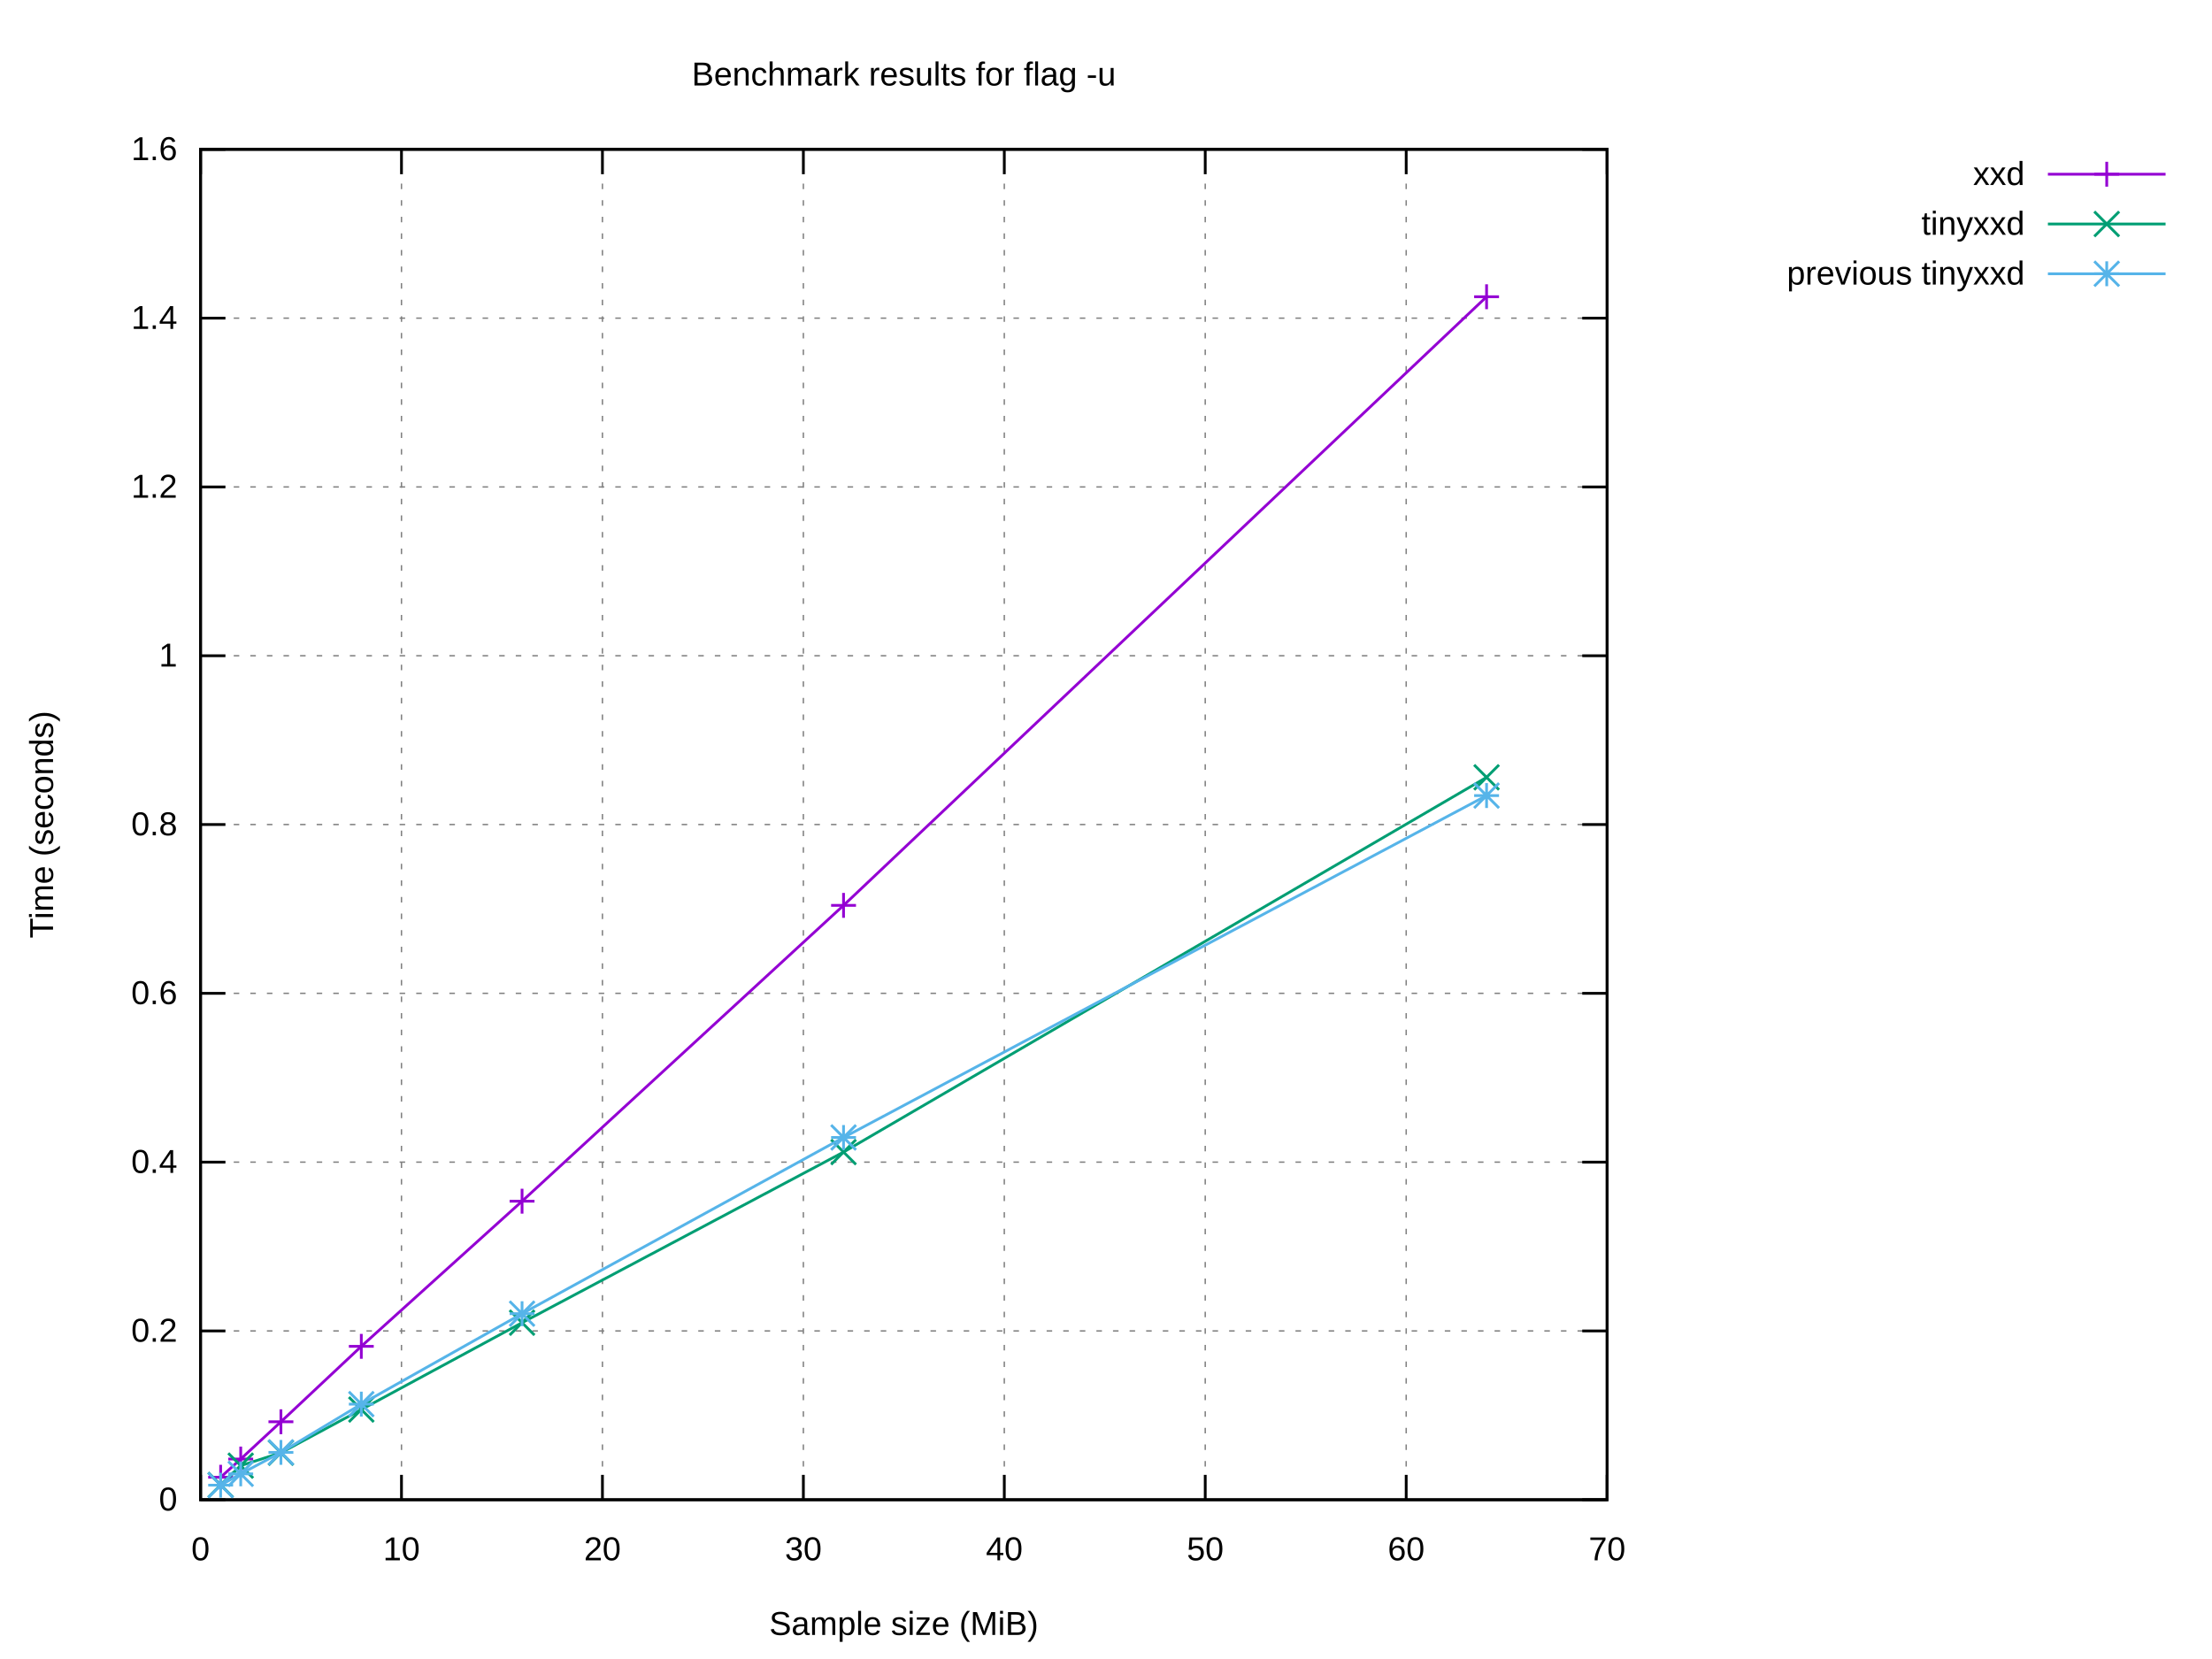
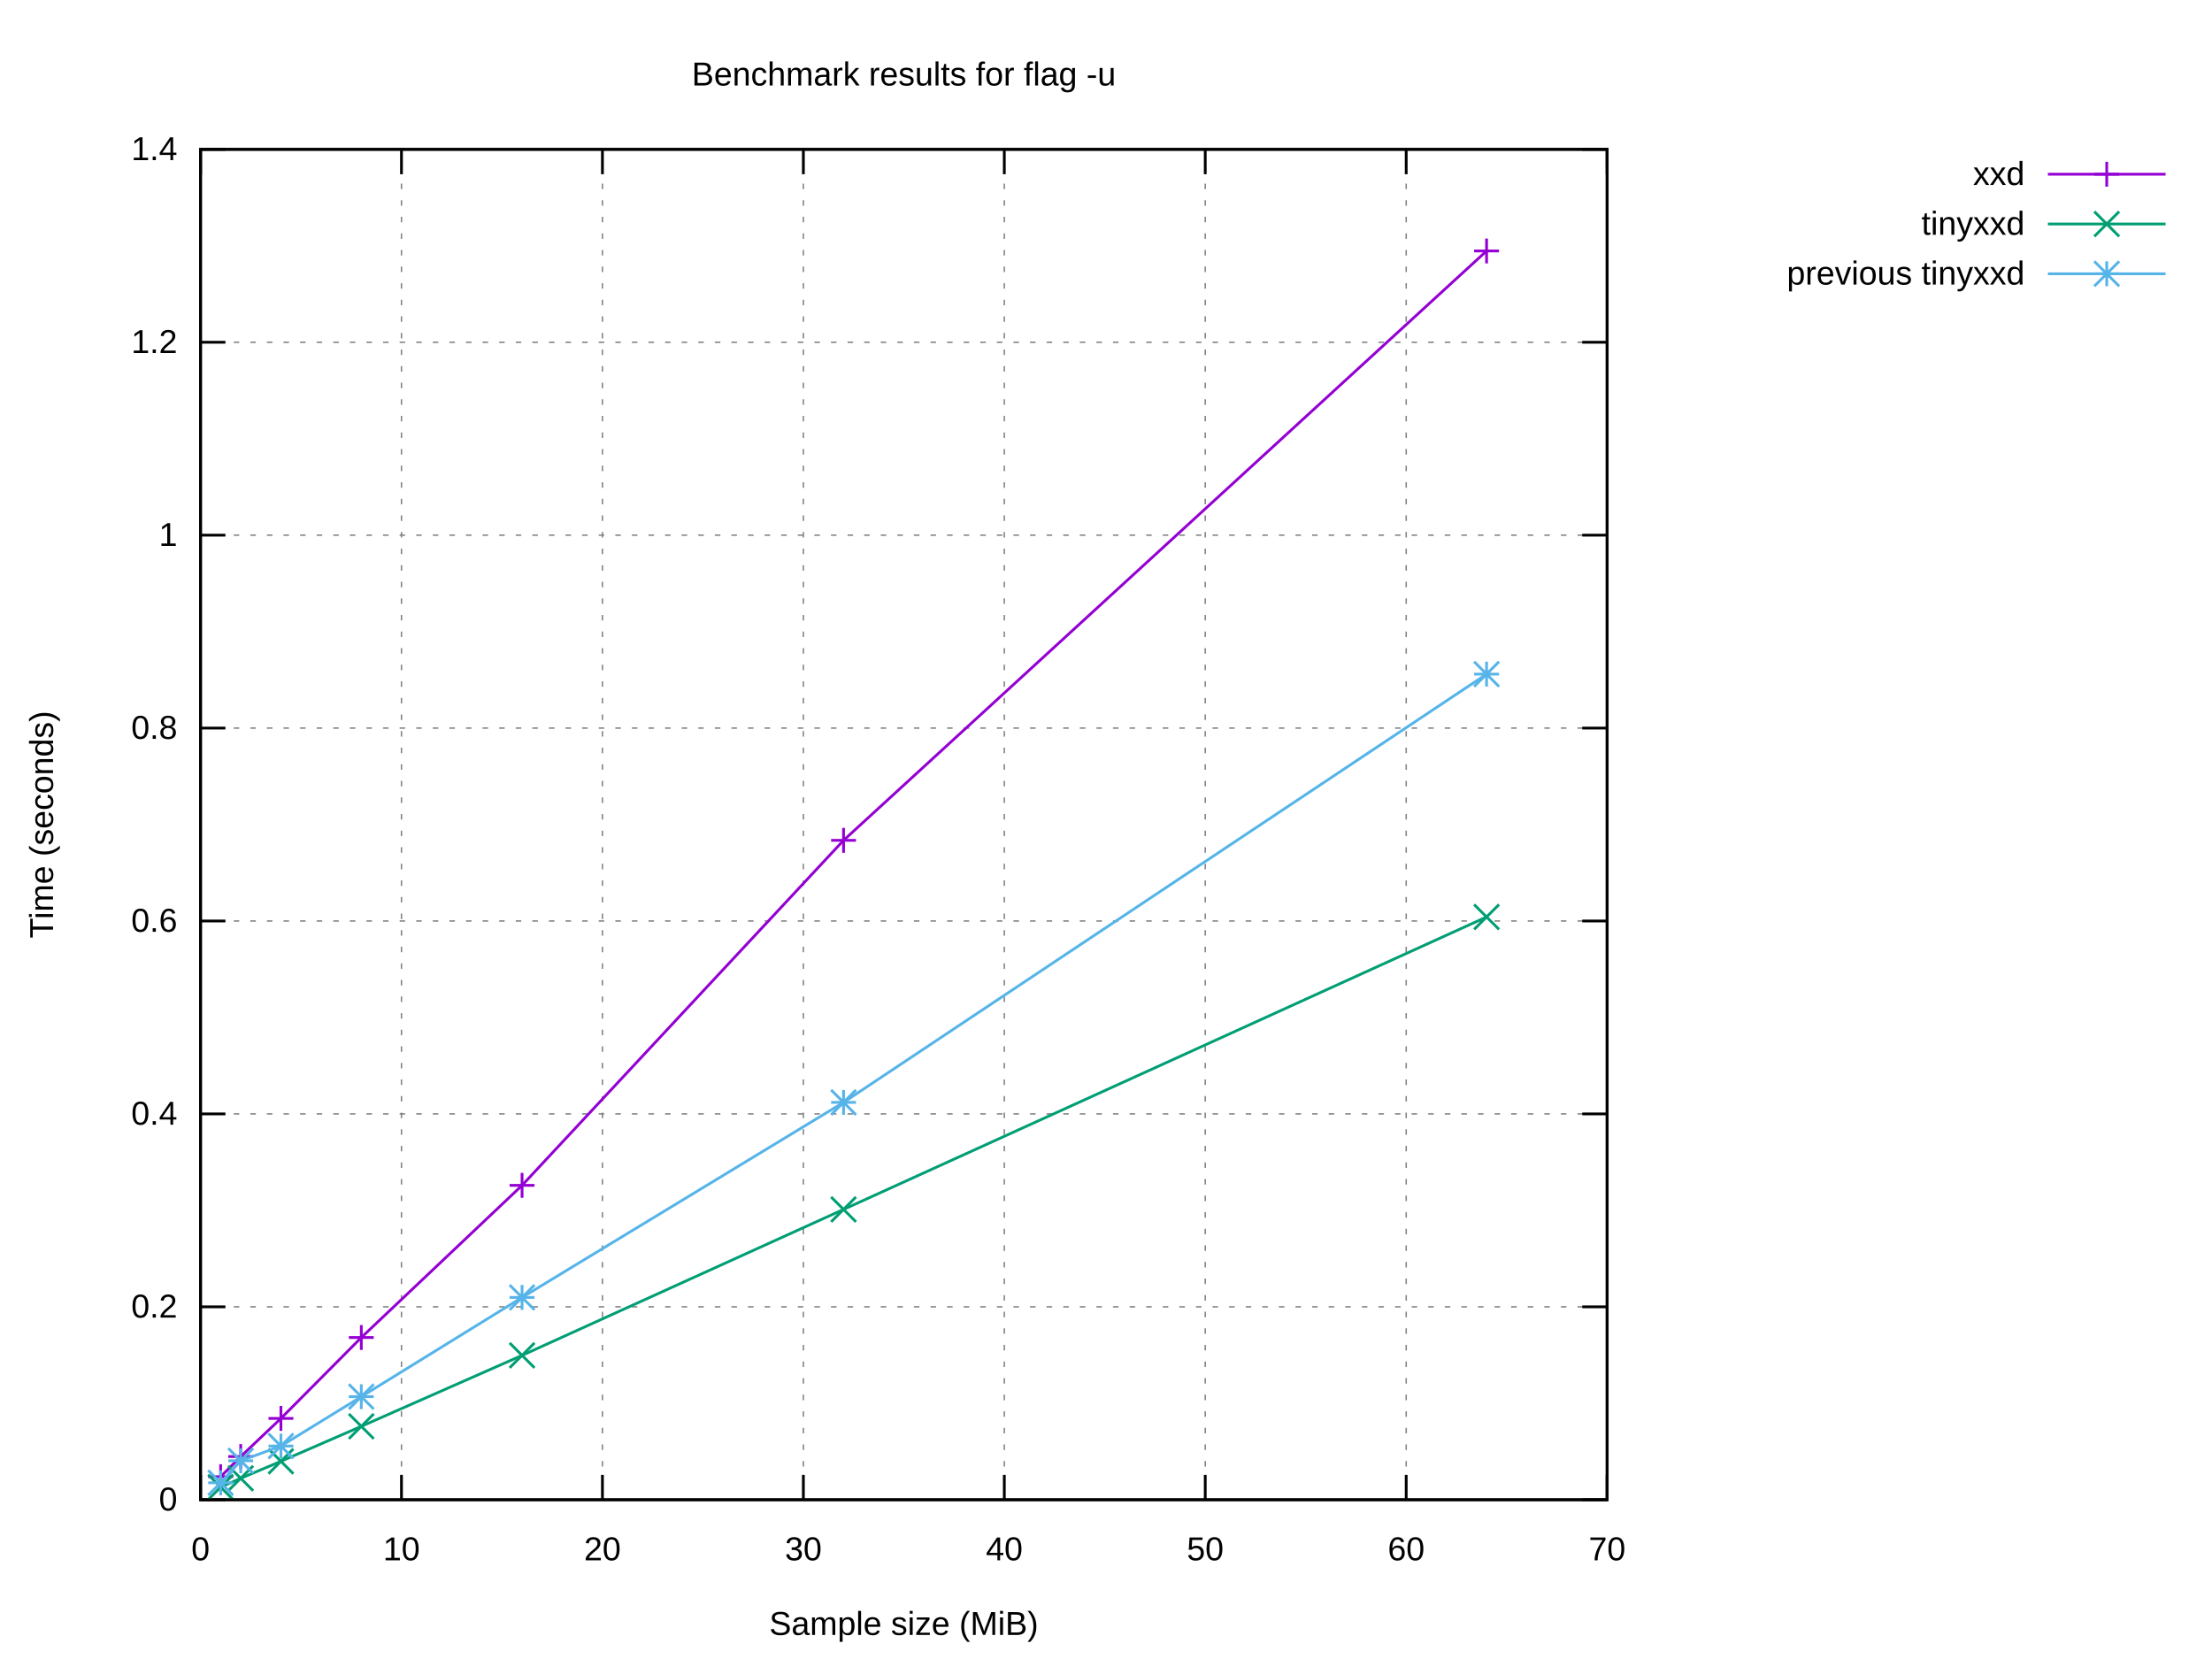
<svg xmlns="http://www.w3.org/2000/svg" xmlns:xlink="http://www.w3.org/1999/xlink" width="800" height="600" viewBox="0 0 800 600">
  <g id="gnuplot_canvas">
    <rect x="0" y="0" width="800" height="600" fill="#ffffff" />
    <defs>
      <circle id="gpDot" r="0.5" stroke-width="0.5" stroke="currentColor" />
      <path id="gpPt0" stroke-width="0.222" stroke="currentColor" d="M-1,0 h2 M0,-1 v2" />
      <path id="gpPt1" stroke-width="0.222" stroke="currentColor" d="M-1,-1 L1,1 M1,-1 L-1,1" />
      <path id="gpPt2" stroke-width="0.222" stroke="currentColor" d="M-1,0 L1,0 M0,-1 L0,1 M-1,-1 L1,1 M-1,1 L1,-1" />
      <rect id="gpPt3" stroke-width="0.222" stroke="currentColor" x="-1" y="-1" width="2" height="2" />
      <rect id="gpPt4" stroke-width="0.222" stroke="currentColor" fill="currentColor" x="-1" y="-1" width="2" height="2" />
      <circle id="gpPt5" stroke-width="0.222" stroke="currentColor" cx="0" cy="0" r="1" />
      <use xlink:href="#gpPt5" id="gpPt6" fill="currentColor" stroke="none" />
      <path id="gpPt7" stroke-width="0.222" stroke="currentColor" d="M0,-1.33 L-1.33,0.67 L1.33,0.67 z" />
      <use xlink:href="#gpPt7" id="gpPt8" fill="currentColor" stroke="none" />
      <use xlink:href="#gpPt7" id="gpPt9" stroke="currentColor" transform="rotate(180)" />
      <use xlink:href="#gpPt9" id="gpPt10" fill="currentColor" stroke="none" />
      <use xlink:href="#gpPt3" id="gpPt11" stroke="currentColor" transform="rotate(45)" />
      <use xlink:href="#gpPt11" id="gpPt12" fill="currentColor" stroke="none" />
      <path id="gpPt13" stroke-width="0.222" stroke="currentColor" d="M0,1.330 L1.265,0.411 L0.782,-1.067 L-0.782,-1.076 L-1.265,0.411 z" />
      <use xlink:href="#gpPt13" id="gpPt14" fill="currentColor" stroke="none" />
      <filter id="textbox" filterUnits="objectBoundingBox" x="0" y="0" height="1" width="1">
        <feFlood flood-color="#FFFFFF" flood-opacity="1" result="bgnd" />
        <feComposite in="SourceGraphic" in2="bgnd" operator="atop" />
      </filter>
      <filter id="greybox" filterUnits="objectBoundingBox" x="0" y="0" height="1" width="1">
        <feFlood flood-color="lightgrey" flood-opacity="1" result="grey" />
        <feComposite in="SourceGraphic" in2="grey" operator="atop" />
      </filter>
    </defs>
    <g fill="none" color="#FFFFFF" stroke="currentColor" stroke-width="1.00" stroke-linecap="butt" stroke-linejoin="miter">
</g>
    <g fill="none" color="black" stroke="currentColor" stroke-width="1.00" stroke-linecap="butt" stroke-linejoin="miter">
</g>
    <g fill="none" color="black" stroke="black" stroke-width="0.50" stroke-linecap="butt" stroke-linejoin="miter">
</g>
    <g fill="none" color="gray" stroke="currentColor" stroke-width="0.50" stroke-linecap="butt" stroke-linejoin="miter">
      <path stroke="gray" stroke-dasharray="2,4" class="gridline" d="M72.53,542.40 L581.24,542.40  " />
    </g>
    <g fill="none" color="gray" stroke="gray" stroke-width="1.00" stroke-linecap="butt" stroke-linejoin="miter">
</g>
    <g fill="none" color="black" stroke="currentColor" stroke-width="1.00" stroke-linecap="butt" stroke-linejoin="miter">
      <path stroke="black" d="M72.53,542.40 L81.53,542.40 M581.24,542.40 L572.24,542.40  " />
      <g transform="translate(64.14,546.30)" stroke="none" fill="black" font-family="Arial" font-size="12.00" text-anchor="end">
        <text>
          <tspan font-family="Arial"> 0</tspan>
        </text>
      </g>
    </g>
    <g fill="none" color="black" stroke="currentColor" stroke-width="1.00" stroke-linecap="butt" stroke-linejoin="miter">
</g>
    <g fill="none" color="black" stroke="black" stroke-width="0.50" stroke-linecap="butt" stroke-linejoin="miter">
</g>
    <g fill="none" color="gray" stroke="currentColor" stroke-width="0.50" stroke-linecap="butt" stroke-linejoin="miter">
-       <path stroke="gray" stroke-dasharray="2,4" class="gridline" d="M72.53,481.35 L581.24,481.35  " />
-     </g>
-     <g fill="none" color="gray" stroke="gray" stroke-width="1.00" stroke-linecap="butt" stroke-linejoin="miter">
- </g>
-     <g fill="none" color="black" stroke="currentColor" stroke-width="1.00" stroke-linecap="butt" stroke-linejoin="miter">
-       <path stroke="black" d="M72.53,481.35 L81.53,481.35 M581.24,481.35 L572.24,481.35  " />
-       <g transform="translate(64.14,485.25)" stroke="none" fill="black" font-family="Arial" font-size="12.00" text-anchor="end">
+       <path stroke="gray" stroke-dasharray="2,4" class="gridline" d="M72.53,472.63 L581.24,472.63  " />
+     </g>
+     <g fill="none" color="gray" stroke="gray" stroke-width="1.00" stroke-linecap="butt" stroke-linejoin="miter">
+ </g>
+     <g fill="none" color="black" stroke="currentColor" stroke-width="1.00" stroke-linecap="butt" stroke-linejoin="miter">
+       <path stroke="black" d="M72.53,472.63 L81.53,472.63 M581.24,472.63 L572.24,472.63  " />
+       <g transform="translate(64.14,476.53)" stroke="none" fill="black" font-family="Arial" font-size="12.00" text-anchor="end">
        <text>
          <tspan font-family="Arial"> 0.2</tspan>
        </text>
      </g>
    </g>
    <g fill="none" color="black" stroke="currentColor" stroke-width="1.00" stroke-linecap="butt" stroke-linejoin="miter">
</g>
    <g fill="none" color="black" stroke="black" stroke-width="0.50" stroke-linecap="butt" stroke-linejoin="miter">
</g>
    <g fill="none" color="gray" stroke="currentColor" stroke-width="0.50" stroke-linecap="butt" stroke-linejoin="miter">
-       <path stroke="gray" stroke-dasharray="2,4" class="gridline" d="M72.53,420.30 L581.24,420.30  " />
-     </g>
-     <g fill="none" color="gray" stroke="gray" stroke-width="1.00" stroke-linecap="butt" stroke-linejoin="miter">
- </g>
-     <g fill="none" color="black" stroke="currentColor" stroke-width="1.00" stroke-linecap="butt" stroke-linejoin="miter">
-       <path stroke="black" d="M72.53,420.30 L81.53,420.30 M581.24,420.30 L572.24,420.30  " />
-       <g transform="translate(64.14,424.20)" stroke="none" fill="black" font-family="Arial" font-size="12.00" text-anchor="end">
+       <path stroke="gray" stroke-dasharray="2,4" class="gridline" d="M72.53,402.86 L581.24,402.86  " />
+     </g>
+     <g fill="none" color="gray" stroke="gray" stroke-width="1.00" stroke-linecap="butt" stroke-linejoin="miter">
+ </g>
+     <g fill="none" color="black" stroke="currentColor" stroke-width="1.00" stroke-linecap="butt" stroke-linejoin="miter">
+       <path stroke="black" d="M72.53,402.86 L81.53,402.86 M581.24,402.86 L572.24,402.86  " />
+       <g transform="translate(64.14,406.76)" stroke="none" fill="black" font-family="Arial" font-size="12.00" text-anchor="end">
        <text>
          <tspan font-family="Arial"> 0.4</tspan>
        </text>
      </g>
    </g>
    <g fill="none" color="black" stroke="currentColor" stroke-width="1.00" stroke-linecap="butt" stroke-linejoin="miter">
</g>
    <g fill="none" color="black" stroke="black" stroke-width="0.50" stroke-linecap="butt" stroke-linejoin="miter">
</g>
    <g fill="none" color="gray" stroke="currentColor" stroke-width="0.50" stroke-linecap="butt" stroke-linejoin="miter">
-       <path stroke="gray" stroke-dasharray="2,4" class="gridline" d="M72.53,359.25 L581.24,359.25  " />
-     </g>
-     <g fill="none" color="gray" stroke="gray" stroke-width="1.00" stroke-linecap="butt" stroke-linejoin="miter">
- </g>
-     <g fill="none" color="black" stroke="currentColor" stroke-width="1.00" stroke-linecap="butt" stroke-linejoin="miter">
-       <path stroke="black" d="M72.53,359.25 L81.53,359.25 M581.24,359.25 L572.24,359.25  " />
-       <g transform="translate(64.14,363.15)" stroke="none" fill="black" font-family="Arial" font-size="12.00" text-anchor="end">
+       <path stroke="gray" stroke-dasharray="2,4" class="gridline" d="M72.53,333.09 L581.24,333.09  " />
+     </g>
+     <g fill="none" color="gray" stroke="gray" stroke-width="1.00" stroke-linecap="butt" stroke-linejoin="miter">
+ </g>
+     <g fill="none" color="black" stroke="currentColor" stroke-width="1.00" stroke-linecap="butt" stroke-linejoin="miter">
+       <path stroke="black" d="M72.53,333.09 L81.53,333.09 M581.24,333.09 L572.24,333.09  " />
+       <g transform="translate(64.14,336.99)" stroke="none" fill="black" font-family="Arial" font-size="12.00" text-anchor="end">
        <text>
          <tspan font-family="Arial"> 0.6</tspan>
        </text>
      </g>
    </g>
    <g fill="none" color="black" stroke="currentColor" stroke-width="1.00" stroke-linecap="butt" stroke-linejoin="miter">
</g>
    <g fill="none" color="black" stroke="black" stroke-width="0.50" stroke-linecap="butt" stroke-linejoin="miter">
</g>
    <g fill="none" color="gray" stroke="currentColor" stroke-width="0.50" stroke-linecap="butt" stroke-linejoin="miter">
-       <path stroke="gray" stroke-dasharray="2,4" class="gridline" d="M72.53,298.20 L581.24,298.20  " />
-     </g>
-     <g fill="none" color="gray" stroke="gray" stroke-width="1.00" stroke-linecap="butt" stroke-linejoin="miter">
- </g>
-     <g fill="none" color="black" stroke="currentColor" stroke-width="1.00" stroke-linecap="butt" stroke-linejoin="miter">
-       <path stroke="black" d="M72.53,298.20 L81.53,298.20 M581.24,298.20 L572.24,298.20  " />
-       <g transform="translate(64.14,302.10)" stroke="none" fill="black" font-family="Arial" font-size="12.00" text-anchor="end">
+       <path stroke="gray" stroke-dasharray="2,4" class="gridline" d="M72.53,263.32 L581.24,263.32  " />
+     </g>
+     <g fill="none" color="gray" stroke="gray" stroke-width="1.00" stroke-linecap="butt" stroke-linejoin="miter">
+ </g>
+     <g fill="none" color="black" stroke="currentColor" stroke-width="1.00" stroke-linecap="butt" stroke-linejoin="miter">
+       <path stroke="black" d="M72.53,263.32 L81.53,263.32 M581.24,263.32 L572.24,263.32  " />
+       <g transform="translate(64.14,267.22)" stroke="none" fill="black" font-family="Arial" font-size="12.00" text-anchor="end">
        <text>
          <tspan font-family="Arial"> 0.8</tspan>
        </text>
      </g>
    </g>
    <g fill="none" color="black" stroke="currentColor" stroke-width="1.00" stroke-linecap="butt" stroke-linejoin="miter">
</g>
    <g fill="none" color="black" stroke="black" stroke-width="0.50" stroke-linecap="butt" stroke-linejoin="miter">
</g>
    <g fill="none" color="gray" stroke="currentColor" stroke-width="0.50" stroke-linecap="butt" stroke-linejoin="miter">
-       <path stroke="gray" stroke-dasharray="2,4" class="gridline" d="M72.53,237.16 L581.24,237.16  " />
-     </g>
-     <g fill="none" color="gray" stroke="gray" stroke-width="1.00" stroke-linecap="butt" stroke-linejoin="miter">
- </g>
-     <g fill="none" color="black" stroke="currentColor" stroke-width="1.00" stroke-linecap="butt" stroke-linejoin="miter">
-       <path stroke="black" d="M72.53,237.16 L81.53,237.16 M581.24,237.16 L572.24,237.16  " />
-       <g transform="translate(64.14,241.06)" stroke="none" fill="black" font-family="Arial" font-size="12.00" text-anchor="end">
+       <path stroke="gray" stroke-dasharray="2,4" class="gridline" d="M72.53,193.55 L581.24,193.55  " />
+     </g>
+     <g fill="none" color="gray" stroke="gray" stroke-width="1.00" stroke-linecap="butt" stroke-linejoin="miter">
+ </g>
+     <g fill="none" color="black" stroke="currentColor" stroke-width="1.00" stroke-linecap="butt" stroke-linejoin="miter">
+       <path stroke="black" d="M72.53,193.55 L81.53,193.55 M581.24,193.55 L572.24,193.55  " />
+       <g transform="translate(64.14,197.45)" stroke="none" fill="black" font-family="Arial" font-size="12.00" text-anchor="end">
        <text>
          <tspan font-family="Arial"> 1</tspan>
        </text>
      </g>
    </g>
    <g fill="none" color="black" stroke="currentColor" stroke-width="1.00" stroke-linecap="butt" stroke-linejoin="miter">
</g>
    <g fill="none" color="black" stroke="black" stroke-width="0.50" stroke-linecap="butt" stroke-linejoin="miter">
</g>
    <g fill="none" color="gray" stroke="currentColor" stroke-width="0.50" stroke-linecap="butt" stroke-linejoin="miter">
-       <path stroke="gray" stroke-dasharray="2,4" class="gridline" d="M72.53,176.11 L581.24,176.11  " />
-     </g>
-     <g fill="none" color="gray" stroke="gray" stroke-width="1.00" stroke-linecap="butt" stroke-linejoin="miter">
- </g>
-     <g fill="none" color="black" stroke="currentColor" stroke-width="1.00" stroke-linecap="butt" stroke-linejoin="miter">
-       <path stroke="black" d="M72.53,176.11 L81.53,176.11 M581.24,176.11 L572.24,176.11  " />
-       <g transform="translate(64.14,180.01)" stroke="none" fill="black" font-family="Arial" font-size="12.00" text-anchor="end">
+       <path stroke="gray" stroke-dasharray="2,4" class="gridline" d="M72.53,123.78 L581.24,123.78  " />
+     </g>
+     <g fill="none" color="gray" stroke="gray" stroke-width="1.00" stroke-linecap="butt" stroke-linejoin="miter">
+ </g>
+     <g fill="none" color="black" stroke="currentColor" stroke-width="1.00" stroke-linecap="butt" stroke-linejoin="miter">
+       <path stroke="black" d="M72.53,123.78 L81.53,123.78 M581.24,123.78 L572.24,123.78  " />
+       <g transform="translate(64.14,127.68)" stroke="none" fill="black" font-family="Arial" font-size="12.00" text-anchor="end">
        <text>
          <tspan font-family="Arial"> 1.2</tspan>
-         </text>
-       </g>
-     </g>
-     <g fill="none" color="black" stroke="currentColor" stroke-width="1.00" stroke-linecap="butt" stroke-linejoin="miter">
- </g>
-     <g fill="none" color="black" stroke="black" stroke-width="0.50" stroke-linecap="butt" stroke-linejoin="miter">
- </g>
-     <g fill="none" color="gray" stroke="currentColor" stroke-width="0.50" stroke-linecap="butt" stroke-linejoin="miter">
-       <path stroke="gray" stroke-dasharray="2,4" class="gridline" d="M72.53,115.06 L581.24,115.06  " />
-     </g>
-     <g fill="none" color="gray" stroke="gray" stroke-width="1.00" stroke-linecap="butt" stroke-linejoin="miter">
- </g>
-     <g fill="none" color="black" stroke="currentColor" stroke-width="1.00" stroke-linecap="butt" stroke-linejoin="miter">
-       <path stroke="black" d="M72.53,115.06 L81.53,115.06 M581.24,115.06 L572.24,115.06  " />
-       <g transform="translate(64.14,118.96)" stroke="none" fill="black" font-family="Arial" font-size="12.00" text-anchor="end">
-         <text>
-           <tspan font-family="Arial"> 1.4</tspan>
        </text>
      </g>
    </g>
    <g fill="none" color="black" stroke="currentColor" stroke-width="1.00" stroke-linecap="butt" stroke-linejoin="miter">
</g>
    <g fill="none" color="black" stroke="black" stroke-width="0.50" stroke-linecap="butt" stroke-linejoin="miter">
</g>
    <g fill="none" color="gray" stroke="currentColor" stroke-width="0.50" stroke-linecap="butt" stroke-linejoin="miter">
      <path stroke="gray" stroke-dasharray="2,4" class="gridline" d="M72.53,54.01 L581.24,54.01  " />
    </g>
    <g fill="none" color="gray" stroke="gray" stroke-width="1.00" stroke-linecap="butt" stroke-linejoin="miter">
</g>
    <g fill="none" color="black" stroke="currentColor" stroke-width="1.00" stroke-linecap="butt" stroke-linejoin="miter">
      <path stroke="black" d="M72.53,54.01 L81.53,54.01 M581.24,54.01 L572.24,54.01  " />
      <g transform="translate(64.14,57.91)" stroke="none" fill="black" font-family="Arial" font-size="12.00" text-anchor="end">
        <text>
-           <tspan font-family="Arial"> 1.6</tspan>
+           <tspan font-family="Arial"> 1.4</tspan>
        </text>
      </g>
    </g>
    <g fill="none" color="black" stroke="currentColor" stroke-width="1.00" stroke-linecap="butt" stroke-linejoin="miter">
</g>
    <g fill="none" color="black" stroke="black" stroke-width="0.50" stroke-linecap="butt" stroke-linejoin="miter">
</g>
    <g fill="none" color="gray" stroke="currentColor" stroke-width="0.50" stroke-linecap="butt" stroke-linejoin="miter">
      <path stroke="gray" stroke-dasharray="2,4" class="gridline" d="M72.53,542.40 L72.53,54.01  " />
    </g>
    <g fill="none" color="gray" stroke="gray" stroke-width="1.00" stroke-linecap="butt" stroke-linejoin="miter">
</g>
    <g fill="none" color="black" stroke="currentColor" stroke-width="1.00" stroke-linecap="butt" stroke-linejoin="miter">
      <path stroke="black" d="M72.53,542.40 L72.53,533.40 M72.53,54.01 L72.53,63.01  " />
      <g transform="translate(72.53,564.30)" stroke="none" fill="black" font-family="Arial" font-size="12.00" text-anchor="middle">
        <text>
          <tspan font-family="Arial"> 0</tspan>
        </text>
      </g>
    </g>
    <g fill="none" color="black" stroke="currentColor" stroke-width="1.00" stroke-linecap="butt" stroke-linejoin="miter">
</g>
    <g fill="none" color="black" stroke="black" stroke-width="0.50" stroke-linecap="butt" stroke-linejoin="miter">
</g>
    <g fill="none" color="gray" stroke="currentColor" stroke-width="0.50" stroke-linecap="butt" stroke-linejoin="miter">
      <path stroke="gray" stroke-dasharray="2,4" class="gridline" d="M145.20,542.40 L145.20,54.01  " />
    </g>
    <g fill="none" color="gray" stroke="gray" stroke-width="1.00" stroke-linecap="butt" stroke-linejoin="miter">
</g>
    <g fill="none" color="black" stroke="currentColor" stroke-width="1.00" stroke-linecap="butt" stroke-linejoin="miter">
      <path stroke="black" d="M145.20,542.40 L145.20,533.40 M145.20,54.01 L145.20,63.01  " />
      <g transform="translate(145.20,564.30)" stroke="none" fill="black" font-family="Arial" font-size="12.00" text-anchor="middle">
        <text>
          <tspan font-family="Arial"> 10</tspan>
        </text>
      </g>
    </g>
    <g fill="none" color="black" stroke="currentColor" stroke-width="1.00" stroke-linecap="butt" stroke-linejoin="miter">
</g>
    <g fill="none" color="black" stroke="black" stroke-width="0.50" stroke-linecap="butt" stroke-linejoin="miter">
</g>
    <g fill="none" color="gray" stroke="currentColor" stroke-width="0.50" stroke-linecap="butt" stroke-linejoin="miter">
      <path stroke="gray" stroke-dasharray="2,4" class="gridline" d="M217.88,542.40 L217.88,54.01  " />
    </g>
    <g fill="none" color="gray" stroke="gray" stroke-width="1.00" stroke-linecap="butt" stroke-linejoin="miter">
</g>
    <g fill="none" color="black" stroke="currentColor" stroke-width="1.00" stroke-linecap="butt" stroke-linejoin="miter">
      <path stroke="black" d="M217.88,542.40 L217.88,533.40 M217.88,54.01 L217.88,63.01  " />
      <g transform="translate(217.88,564.30)" stroke="none" fill="black" font-family="Arial" font-size="12.00" text-anchor="middle">
        <text>
          <tspan font-family="Arial"> 20</tspan>
        </text>
      </g>
    </g>
    <g fill="none" color="black" stroke="currentColor" stroke-width="1.00" stroke-linecap="butt" stroke-linejoin="miter">
</g>
    <g fill="none" color="black" stroke="black" stroke-width="0.50" stroke-linecap="butt" stroke-linejoin="miter">
</g>
    <g fill="none" color="gray" stroke="currentColor" stroke-width="0.50" stroke-linecap="butt" stroke-linejoin="miter">
      <path stroke="gray" stroke-dasharray="2,4" class="gridline" d="M290.55,542.40 L290.55,54.01  " />
    </g>
    <g fill="none" color="gray" stroke="gray" stroke-width="1.00" stroke-linecap="butt" stroke-linejoin="miter">
</g>
    <g fill="none" color="black" stroke="currentColor" stroke-width="1.00" stroke-linecap="butt" stroke-linejoin="miter">
      <path stroke="black" d="M290.55,542.40 L290.55,533.40 M290.55,54.01 L290.55,63.01  " />
      <g transform="translate(290.55,564.30)" stroke="none" fill="black" font-family="Arial" font-size="12.00" text-anchor="middle">
        <text>
          <tspan font-family="Arial"> 30</tspan>
        </text>
      </g>
    </g>
    <g fill="none" color="black" stroke="currentColor" stroke-width="1.00" stroke-linecap="butt" stroke-linejoin="miter">
</g>
    <g fill="none" color="black" stroke="black" stroke-width="0.50" stroke-linecap="butt" stroke-linejoin="miter">
</g>
    <g fill="none" color="gray" stroke="currentColor" stroke-width="0.50" stroke-linecap="butt" stroke-linejoin="miter">
      <path stroke="gray" stroke-dasharray="2,4" class="gridline" d="M363.22,542.40 L363.22,54.01  " />
    </g>
    <g fill="none" color="gray" stroke="gray" stroke-width="1.00" stroke-linecap="butt" stroke-linejoin="miter">
</g>
    <g fill="none" color="black" stroke="currentColor" stroke-width="1.00" stroke-linecap="butt" stroke-linejoin="miter">
      <path stroke="black" d="M363.22,542.40 L363.22,533.40 M363.22,54.01 L363.22,63.01  " />
      <g transform="translate(363.22,564.30)" stroke="none" fill="black" font-family="Arial" font-size="12.00" text-anchor="middle">
        <text>
          <tspan font-family="Arial"> 40</tspan>
        </text>
      </g>
    </g>
    <g fill="none" color="black" stroke="currentColor" stroke-width="1.00" stroke-linecap="butt" stroke-linejoin="miter">
</g>
    <g fill="none" color="black" stroke="black" stroke-width="0.50" stroke-linecap="butt" stroke-linejoin="miter">
</g>
    <g fill="none" color="gray" stroke="currentColor" stroke-width="0.50" stroke-linecap="butt" stroke-linejoin="miter">
      <path stroke="gray" stroke-dasharray="2,4" class="gridline" d="M435.89,542.40 L435.89,54.01  " />
    </g>
    <g fill="none" color="gray" stroke="gray" stroke-width="1.00" stroke-linecap="butt" stroke-linejoin="miter">
</g>
    <g fill="none" color="black" stroke="currentColor" stroke-width="1.00" stroke-linecap="butt" stroke-linejoin="miter">
      <path stroke="black" d="M435.89,542.40 L435.89,533.40 M435.89,54.01 L435.89,63.01  " />
      <g transform="translate(435.89,564.30)" stroke="none" fill="black" font-family="Arial" font-size="12.00" text-anchor="middle">
        <text>
          <tspan font-family="Arial"> 50</tspan>
        </text>
      </g>
    </g>
    <g fill="none" color="black" stroke="currentColor" stroke-width="1.00" stroke-linecap="butt" stroke-linejoin="miter">
</g>
    <g fill="none" color="black" stroke="black" stroke-width="0.50" stroke-linecap="butt" stroke-linejoin="miter">
</g>
    <g fill="none" color="gray" stroke="currentColor" stroke-width="0.50" stroke-linecap="butt" stroke-linejoin="miter">
      <path stroke="gray" stroke-dasharray="2,4" class="gridline" d="M508.57,542.40 L508.57,54.01  " />
    </g>
    <g fill="none" color="gray" stroke="gray" stroke-width="1.00" stroke-linecap="butt" stroke-linejoin="miter">
</g>
    <g fill="none" color="black" stroke="currentColor" stroke-width="1.00" stroke-linecap="butt" stroke-linejoin="miter">
      <path stroke="black" d="M508.57,542.40 L508.57,533.40 M508.57,54.01 L508.57,63.01  " />
      <g transform="translate(508.57,564.30)" stroke="none" fill="black" font-family="Arial" font-size="12.00" text-anchor="middle">
        <text>
          <tspan font-family="Arial"> 60</tspan>
        </text>
      </g>
    </g>
    <g fill="none" color="black" stroke="currentColor" stroke-width="1.00" stroke-linecap="butt" stroke-linejoin="miter">
</g>
    <g fill="none" color="black" stroke="black" stroke-width="0.50" stroke-linecap="butt" stroke-linejoin="miter">
</g>
    <g fill="none" color="gray" stroke="currentColor" stroke-width="0.50" stroke-linecap="butt" stroke-linejoin="miter">
      <path stroke="gray" stroke-dasharray="2,4" class="gridline" d="M581.24,542.40 L581.24,54.01  " />
    </g>
    <g fill="none" color="gray" stroke="gray" stroke-width="1.00" stroke-linecap="butt" stroke-linejoin="miter">
</g>
    <g fill="none" color="black" stroke="currentColor" stroke-width="1.00" stroke-linecap="butt" stroke-linejoin="miter">
      <path stroke="black" d="M581.24,542.40 L581.24,533.40 M581.24,54.01 L581.24,63.01  " />
      <g transform="translate(581.24,564.30)" stroke="none" fill="black" font-family="Arial" font-size="12.00" text-anchor="middle">
        <text>
          <tspan font-family="Arial"> 70</tspan>
        </text>
      </g>
    </g>
    <g fill="none" color="black" stroke="currentColor" stroke-width="1.00" stroke-linecap="butt" stroke-linejoin="miter">
</g>
    <g fill="none" color="black" stroke="currentColor" stroke-width="1.00" stroke-linecap="butt" stroke-linejoin="miter">
      <path stroke="black" d="M72.53,54.01 L72.53,542.40 L581.24,542.40 L581.24,54.01 L72.53,54.01 Z  " />
    </g>
    <g fill="none" color="black" stroke="currentColor" stroke-width="1.00" stroke-linecap="butt" stroke-linejoin="miter">
</g>
    <g id="gnuplot_plot_1">
      <g fill="none" color="black" stroke="currentColor" stroke-width="1.00" stroke-linecap="butt" stroke-linejoin="miter">
        <g transform="translate(732.26,66.91)" stroke="none" fill="black" font-family="Arial" font-size="12.00" text-anchor="end">
          <text>
            <tspan font-family="Arial">xxd</tspan>
          </text>
        </g>
      </g>
      <g fill="none" color="black" stroke="currentColor" stroke-width="1.00" stroke-linecap="butt" stroke-linejoin="miter">
-         <path stroke="rgb(148,   0, 211)" d="M740.65,63.01 L783.21,63.01 M537.64,107.32 L305.08,327.44 L188.81,434.43 L130.67,486.92 L101.60,514.20 L87.06,527.68   L79.80,534.27  " />
-         <use xlink:href="#gpPt0" transform="translate(537.64,107.32) scale(4.50)" color="rgb(148,   0, 211)" />
-         <use xlink:href="#gpPt0" transform="translate(305.08,327.44) scale(4.50)" color="rgb(148,   0, 211)" />
-         <use xlink:href="#gpPt0" transform="translate(188.81,434.43) scale(4.50)" color="rgb(148,   0, 211)" />
-         <use xlink:href="#gpPt0" transform="translate(130.67,486.92) scale(4.50)" color="rgb(148,   0, 211)" />
-         <use xlink:href="#gpPt0" transform="translate(101.60,514.20) scale(4.50)" color="rgb(148,   0, 211)" />
-         <use xlink:href="#gpPt0" transform="translate(87.06,527.68) scale(4.50)" color="rgb(148,   0, 211)" />
-         <use xlink:href="#gpPt0" transform="translate(79.80,534.27) scale(4.50)" color="rgb(148,   0, 211)" />
+         <path stroke="rgb(148,   0, 211)" d="M740.65,63.01 L783.21,63.01 M537.64,90.76 L305.08,303.92 L188.81,428.70 L130.67,483.73 L101.60,512.99 L87.06,526.78   L79.80,534.06  " />
+         <use xlink:href="#gpPt0" transform="translate(537.64,90.76) scale(4.50)" color="rgb(148,   0, 211)" />
+         <use xlink:href="#gpPt0" transform="translate(305.08,303.92) scale(4.50)" color="rgb(148,   0, 211)" />
+         <use xlink:href="#gpPt0" transform="translate(188.81,428.70) scale(4.50)" color="rgb(148,   0, 211)" />
+         <use xlink:href="#gpPt0" transform="translate(130.67,483.73) scale(4.50)" color="rgb(148,   0, 211)" />
+         <use xlink:href="#gpPt0" transform="translate(101.60,512.99) scale(4.50)" color="rgb(148,   0, 211)" />
+         <use xlink:href="#gpPt0" transform="translate(87.06,526.78) scale(4.50)" color="rgb(148,   0, 211)" />
+         <use xlink:href="#gpPt0" transform="translate(79.80,534.06) scale(4.50)" color="rgb(148,   0, 211)" />
        <use xlink:href="#gpPt0" transform="translate(761.93,63.01) scale(4.50)" color="rgb(148,   0, 211)" />
      </g>
    </g>
    <g id="gnuplot_plot_2">
      <g fill="none" color="black" stroke="currentColor" stroke-width="1.00" stroke-linecap="butt" stroke-linejoin="miter">
        <g transform="translate(732.26,84.91)" stroke="none" fill="black" font-family="Arial" font-size="12.00" text-anchor="end">
          <text>
            <tspan font-family="Arial">tinyxxd</tspan>
          </text>
        </g>
      </g>
      <g fill="none" color="black" stroke="currentColor" stroke-width="1.00" stroke-linecap="butt" stroke-linejoin="miter">
-         <path stroke="rgb(  0, 158, 115)" d="M740.65,81.01 L783.21,81.01 M537.64,281.13 L305.08,416.66 L188.81,478.37 L130.67,509.78 L101.60,525.41 L87.06,530.07   L79.80,537.04  " />
-         <use xlink:href="#gpPt1" transform="translate(537.64,281.13) scale(4.50)" color="rgb(  0, 158, 115)" />
-         <use xlink:href="#gpPt1" transform="translate(305.08,416.66) scale(4.50)" color="rgb(  0, 158, 115)" />
-         <use xlink:href="#gpPt1" transform="translate(188.81,478.37) scale(4.50)" color="rgb(  0, 158, 115)" />
-         <use xlink:href="#gpPt1" transform="translate(130.67,509.78) scale(4.50)" color="rgb(  0, 158, 115)" />
-         <use xlink:href="#gpPt1" transform="translate(101.60,525.41) scale(4.50)" color="rgb(  0, 158, 115)" />
-         <use xlink:href="#gpPt1" transform="translate(87.06,530.07) scale(4.50)" color="rgb(  0, 158, 115)" />
-         <use xlink:href="#gpPt1" transform="translate(79.80,537.04) scale(4.50)" color="rgb(  0, 158, 115)" />
+         <path stroke="rgb(  0, 158, 115)" d="M740.65,81.01 L783.21,81.01 M537.64,331.63 L305.08,437.40 L188.81,490.19 L130.67,515.85 L101.60,528.50 L87.06,534.65   L79.80,537.84  " />
+         <use xlink:href="#gpPt1" transform="translate(537.64,331.63) scale(4.50)" color="rgb(  0, 158, 115)" />
+         <use xlink:href="#gpPt1" transform="translate(305.08,437.40) scale(4.50)" color="rgb(  0, 158, 115)" />
+         <use xlink:href="#gpPt1" transform="translate(188.81,490.19) scale(4.50)" color="rgb(  0, 158, 115)" />
+         <use xlink:href="#gpPt1" transform="translate(130.67,515.85) scale(4.50)" color="rgb(  0, 158, 115)" />
+         <use xlink:href="#gpPt1" transform="translate(101.60,528.50) scale(4.50)" color="rgb(  0, 158, 115)" />
+         <use xlink:href="#gpPt1" transform="translate(87.06,534.65) scale(4.50)" color="rgb(  0, 158, 115)" />
+         <use xlink:href="#gpPt1" transform="translate(79.80,537.84) scale(4.50)" color="rgb(  0, 158, 115)" />
        <use xlink:href="#gpPt1" transform="translate(761.93,81.01) scale(4.50)" color="rgb(  0, 158, 115)" />
      </g>
    </g>
    <g id="gnuplot_plot_3">
      <g fill="none" color="black" stroke="currentColor" stroke-width="1.00" stroke-linecap="butt" stroke-linejoin="miter">
        <g transform="translate(732.26,102.91)" stroke="none" fill="black" font-family="Arial" font-size="12.00" text-anchor="end">
          <text>
            <tspan font-family="Arial">previous tinyxxd</tspan>
          </text>
        </g>
      </g>
      <g fill="none" color="black" stroke="currentColor" stroke-width="1.00" stroke-linecap="butt" stroke-linejoin="miter">
-         <path stroke="rgb( 86, 180, 233)" d="M740.65,99.01 L783.21,99.01 M537.64,287.73 L305.08,411.38 L188.81,475.11 L130.67,507.82 L101.60,525.28 L87.06,533.04   L79.80,537.13  " />
-         <use xlink:href="#gpPt2" transform="translate(537.64,287.73) scale(4.50)" color="rgb( 86, 180, 233)" />
-         <use xlink:href="#gpPt2" transform="translate(305.08,411.38) scale(4.50)" color="rgb( 86, 180, 233)" />
-         <use xlink:href="#gpPt2" transform="translate(188.81,475.11) scale(4.50)" color="rgb( 86, 180, 233)" />
-         <use xlink:href="#gpPt2" transform="translate(130.67,507.82) scale(4.50)" color="rgb( 86, 180, 233)" />
-         <use xlink:href="#gpPt2" transform="translate(101.60,525.28) scale(4.50)" color="rgb( 86, 180, 233)" />
-         <use xlink:href="#gpPt2" transform="translate(87.06,533.04) scale(4.50)" color="rgb( 86, 180, 233)" />
-         <use xlink:href="#gpPt2" transform="translate(79.80,537.13) scale(4.50)" color="rgb( 86, 180, 233)" />
+         <path stroke="rgb( 86, 180, 233)" d="M740.65,99.01 L783.21,99.01 M537.64,243.80 L305.08,398.69 L188.81,469.23 L130.67,505.12 L101.60,522.98 L87.06,528.31   L79.80,536.27  " />
+         <use xlink:href="#gpPt2" transform="translate(537.64,243.80) scale(4.50)" color="rgb( 86, 180, 233)" />
+         <use xlink:href="#gpPt2" transform="translate(305.08,398.69) scale(4.50)" color="rgb( 86, 180, 233)" />
+         <use xlink:href="#gpPt2" transform="translate(188.81,469.23) scale(4.50)" color="rgb( 86, 180, 233)" />
+         <use xlink:href="#gpPt2" transform="translate(130.67,505.12) scale(4.50)" color="rgb( 86, 180, 233)" />
+         <use xlink:href="#gpPt2" transform="translate(101.60,522.98) scale(4.50)" color="rgb( 86, 180, 233)" />
+         <use xlink:href="#gpPt2" transform="translate(87.06,528.31) scale(4.50)" color="rgb( 86, 180, 233)" />
+         <use xlink:href="#gpPt2" transform="translate(79.80,536.27) scale(4.50)" color="rgb( 86, 180, 233)" />
        <use xlink:href="#gpPt2" transform="translate(761.93,99.01) scale(4.50)" color="rgb( 86, 180, 233)" />
      </g>
    </g>
    <g fill="none" color="#FFFFFF" stroke="rgb( 86, 180, 233)" stroke-width="2.00" stroke-linecap="butt" stroke-linejoin="miter">
</g>
    <g fill="none" color="black" stroke="currentColor" stroke-width="2.00" stroke-linecap="butt" stroke-linejoin="miter">
</g>
    <g fill="none" color="black" stroke="black" stroke-width="1.00" stroke-linecap="butt" stroke-linejoin="miter">
</g>
    <g fill="none" color="black" stroke="currentColor" stroke-width="1.00" stroke-linecap="butt" stroke-linejoin="miter">
      <path stroke="black" d="M72.53,54.01 L72.53,542.40 L581.24,542.40 L581.24,54.01 L72.53,54.01 Z  " />
      <g transform="translate(19.18,298.21) rotate(270.00)" stroke="none" fill="black" font-family="Arial" font-size="12.00" text-anchor="middle">
        <text>
          <tspan font-family="Arial">Time (seconds)</tspan>
        </text>
      </g>
    </g>
    <g fill="none" color="black" stroke="currentColor" stroke-width="1.00" stroke-linecap="butt" stroke-linejoin="miter">
      <g transform="translate(326.88,591.30)" stroke="none" fill="black" font-family="Arial" font-size="12.00" text-anchor="middle">
        <text>
          <tspan font-family="Arial">Sample size (MiB)</tspan>
        </text>
      </g>
    </g>
    <g fill="none" color="black" stroke="currentColor" stroke-width="1.00" stroke-linecap="butt" stroke-linejoin="miter">
</g>
    <g fill="none" color="black" stroke="currentColor" stroke-width="1.00" stroke-linecap="butt" stroke-linejoin="miter">
      <g transform="translate(326.88,30.91)" stroke="none" fill="black" font-family="Arial" font-size="12.00" text-anchor="middle">
        <text>
          <tspan font-family="Arial">Benchmark results for flag -u</tspan>
        </text>
      </g>
    </g>
    <g fill="none" color="black" stroke="currentColor" stroke-width="1.00" stroke-linecap="butt" stroke-linejoin="miter">
</g>
  </g>
</svg>
